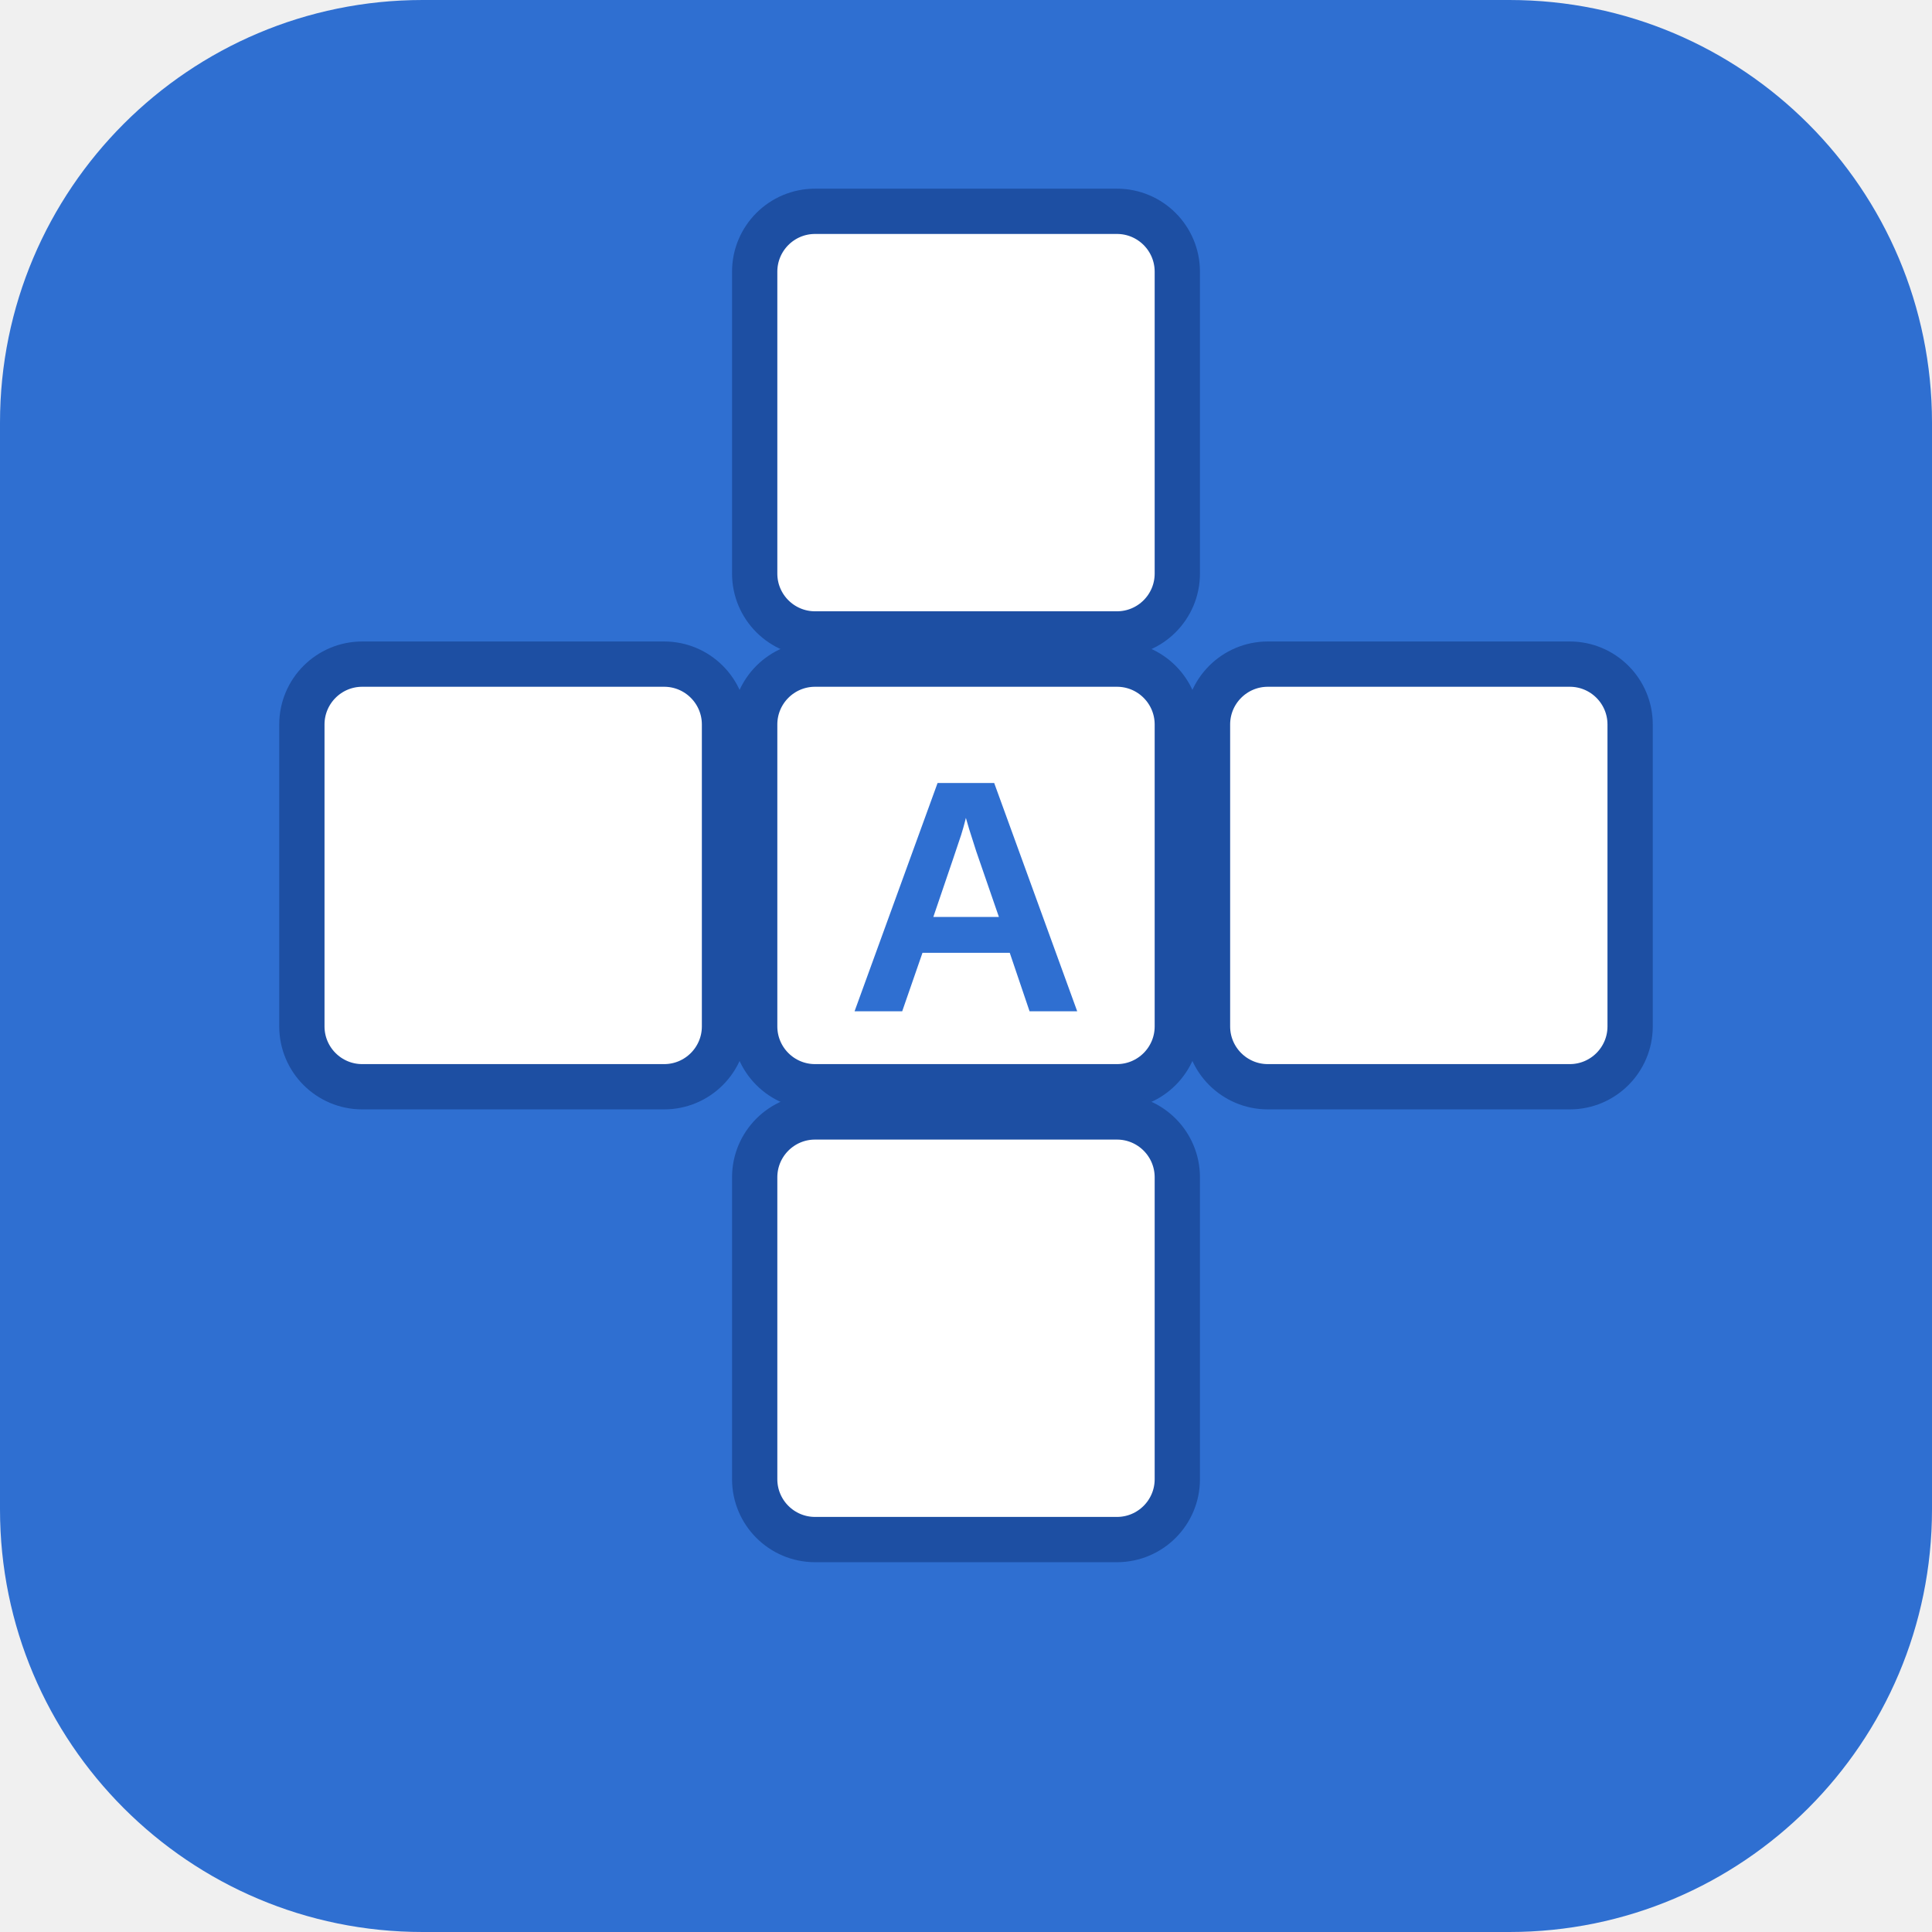
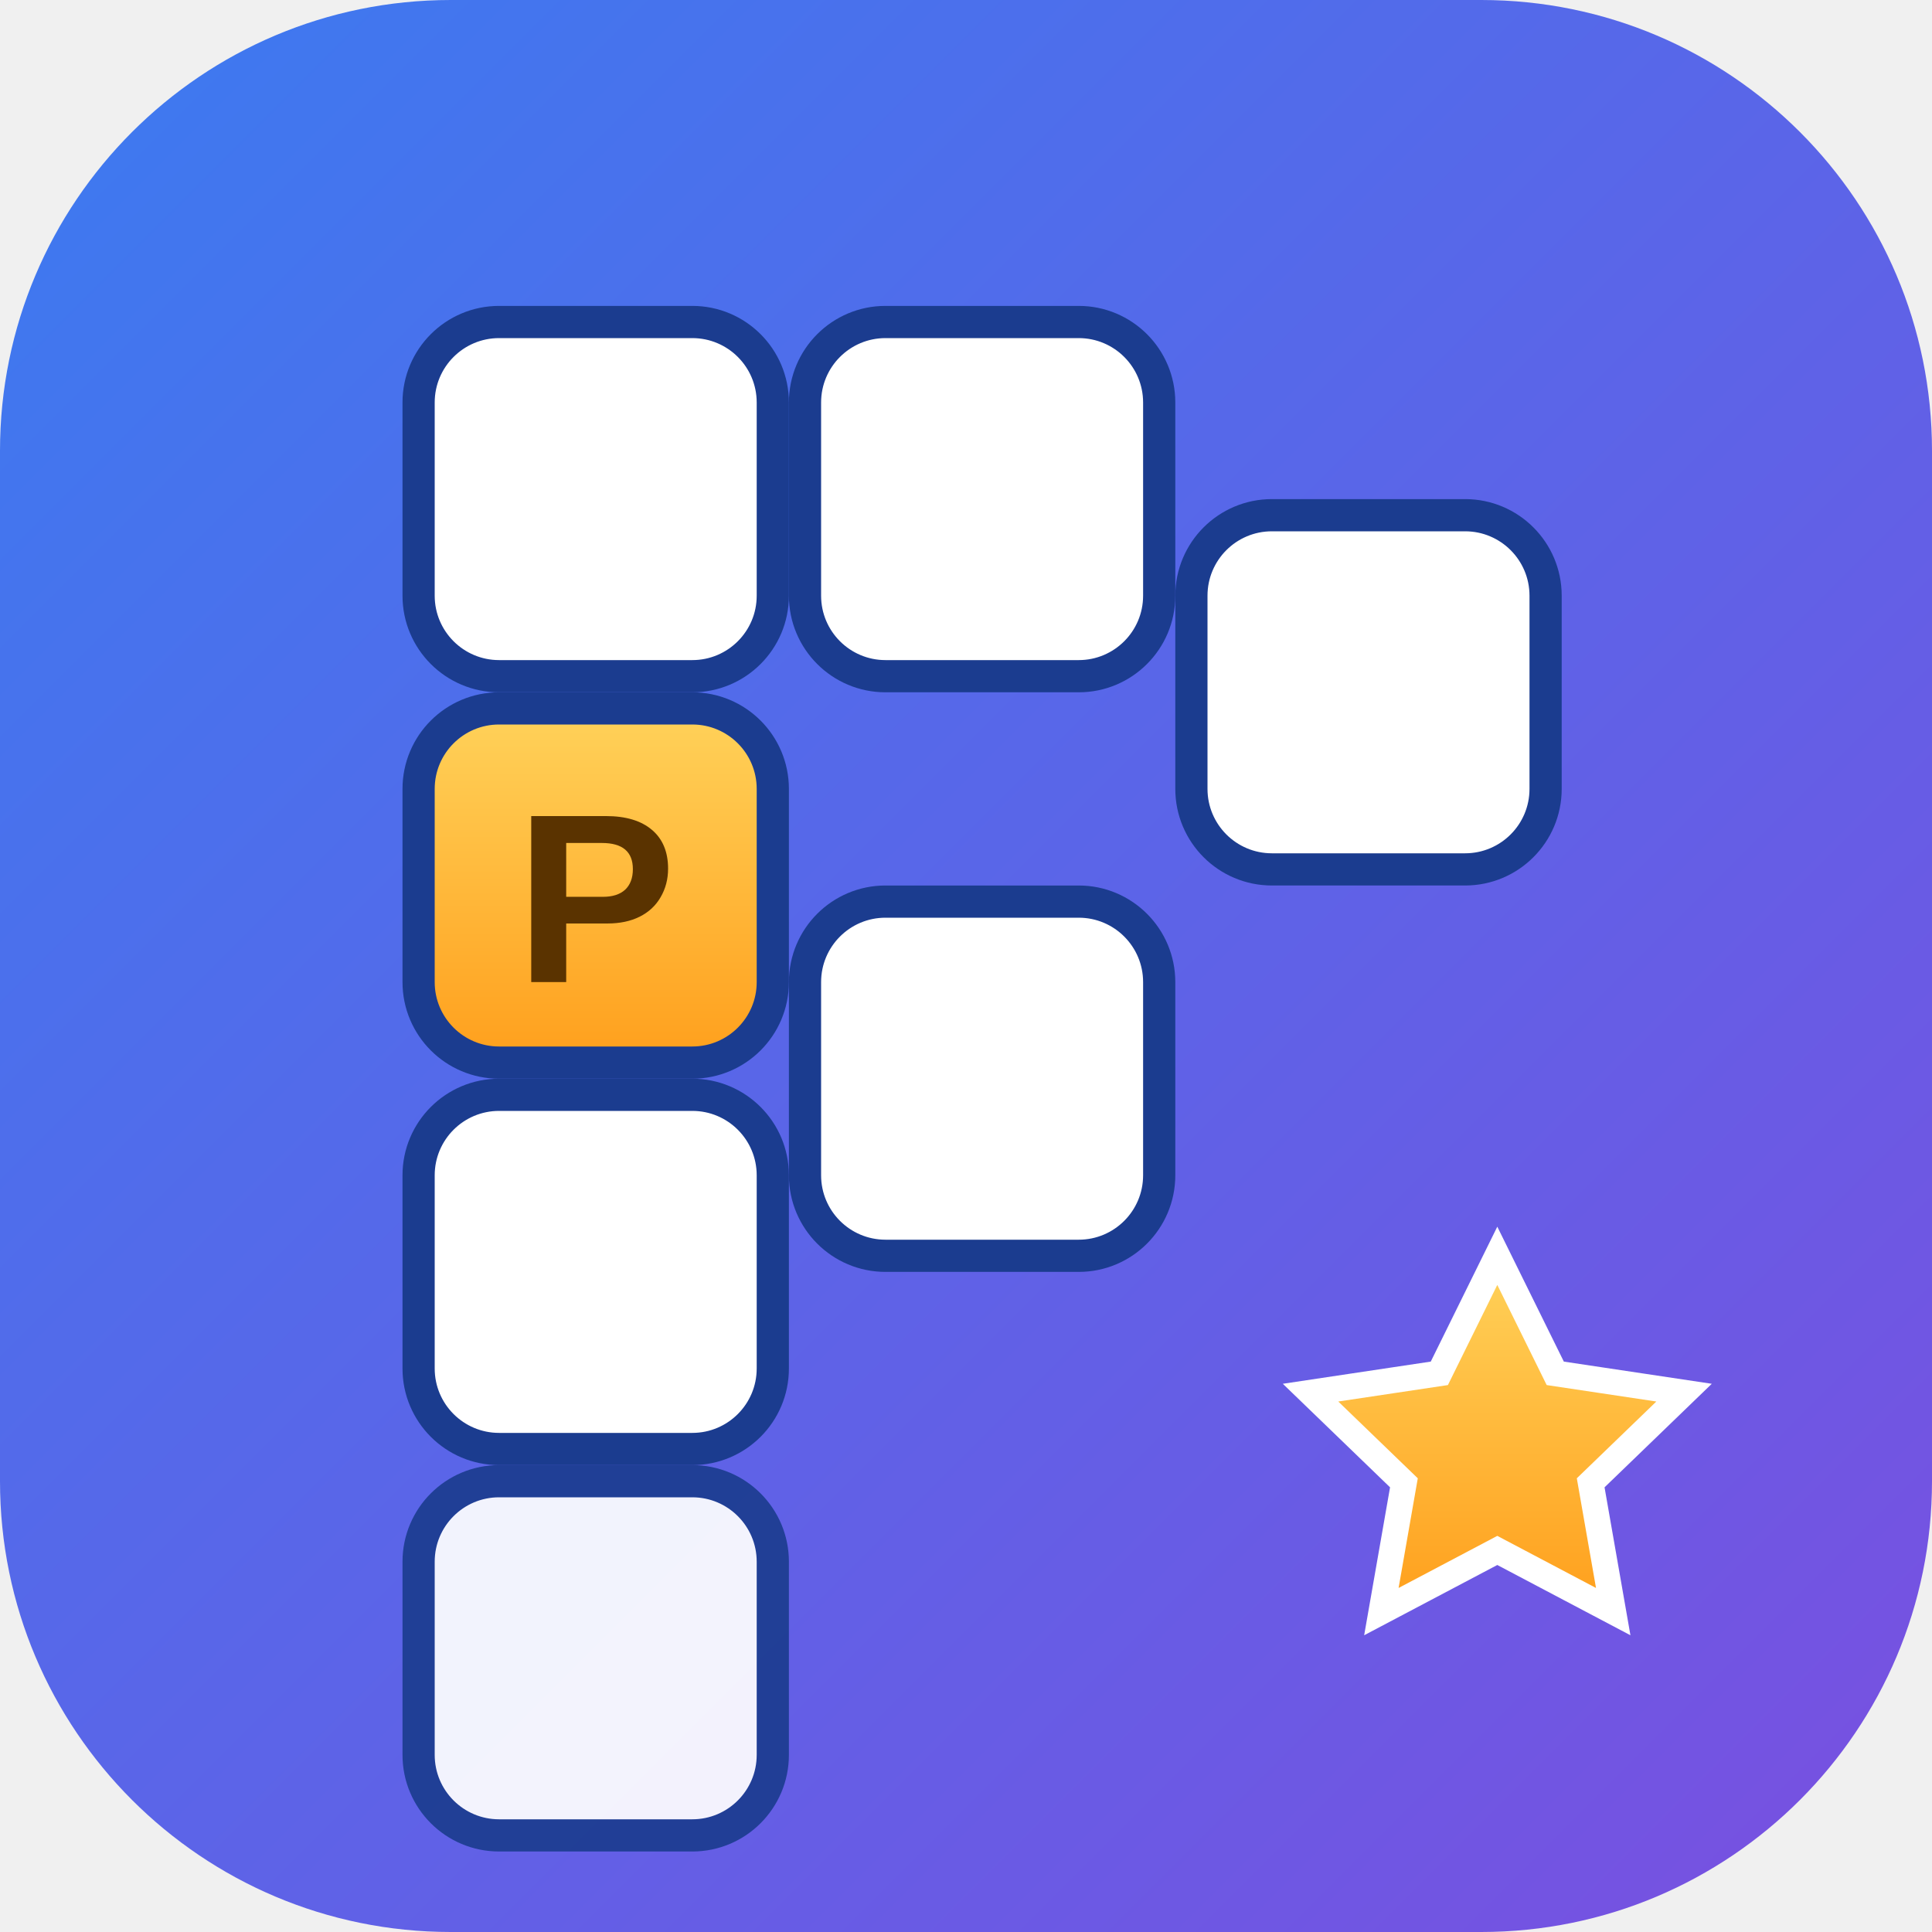
- <svg xmlns="http://www.w3.org/2000/svg" viewBox="0 0 64 64">
-   <rect width="64" height="64" rx="14" fill="#2f6fd1" />
-   <g fill="#fff" stroke="#1d4fa3" stroke-width="1.5">
-     <rect x="10" y="22" width="14" height="14" rx="2" />
-     <rect x="25" y="22" width="14" height="14" rx="2" />
-     <rect x="40" y="22" width="14" height="14" rx="2" />
-     <rect x="25" y="7" width="14" height="14" rx="2" />
-     <rect x="25" y="37" width="14" height="14" rx="2" />
+ <svg xmlns="http://www.w3.org/2000/svg" viewBox="0 0 120 120" role="img" aria-label="Palavrário">
+   <defs>
+     <linearGradient id="fundo" x1="0" y1="0" x2="1" y2="1">
+       <stop offset="0" stop-color="#3b7bf0" />
+       <stop offset="1" stop-color="#7a4fe0" />
+     </linearGradient>
+     <linearGradient id="ouro" x1="0" y1="0" x2="0" y2="1">
+       <stop offset="0" stop-color="#ffd25a" />
+       <stop offset="1" stop-color="#ff9f1c" />
+     </linearGradient>
+   </defs>
+   <rect width="120" height="120" rx="28" fill="url(#fundo)" />
+   <g stroke="#1b3c8f" stroke-width="2">
+     <rect x="26" y="20" width="22" height="22" rx="5" fill="#fff" />
+     <rect x="50" y="20" width="22" height="22" rx="5" fill="#fff" />
+     <rect x="74" y="32" width="22" height="22" rx="5" fill="#fff" />
+     <rect x="26" y="44" width="22" height="22" rx="5" fill="url(#ouro)" />
+     <rect x="50" y="56" width="22" height="22" rx="5" fill="#fff" />
+     <rect x="26" y="68" width="22" height="22" rx="5" fill="#fff" />
+     <rect x="26" y="92" width="22" height="22" rx="5" fill="#fff" opacity=".92" />
  </g>
-   <text x="32" y="33.5" font-family="Arial" font-weight="bold" font-size="11" text-anchor="middle" fill="#2f6fd1">A</text>
+   <text x="37" y="61" font-family="Arial Rounded MT Bold,Arial,sans-serif" font-weight="900" font-size="15" text-anchor="middle" fill="#5a3300">P</text>
+   <path d="M93 78 l3.6 7.3 8 1.2 -5.8 5.6 1.4 8 -7.2 -3.8 -7.2 3.8 1.4 -8 -5.8 -5.6 8 -1.2z" fill="url(#ouro)" stroke="#fff" stroke-width="1.6" />
</svg>
